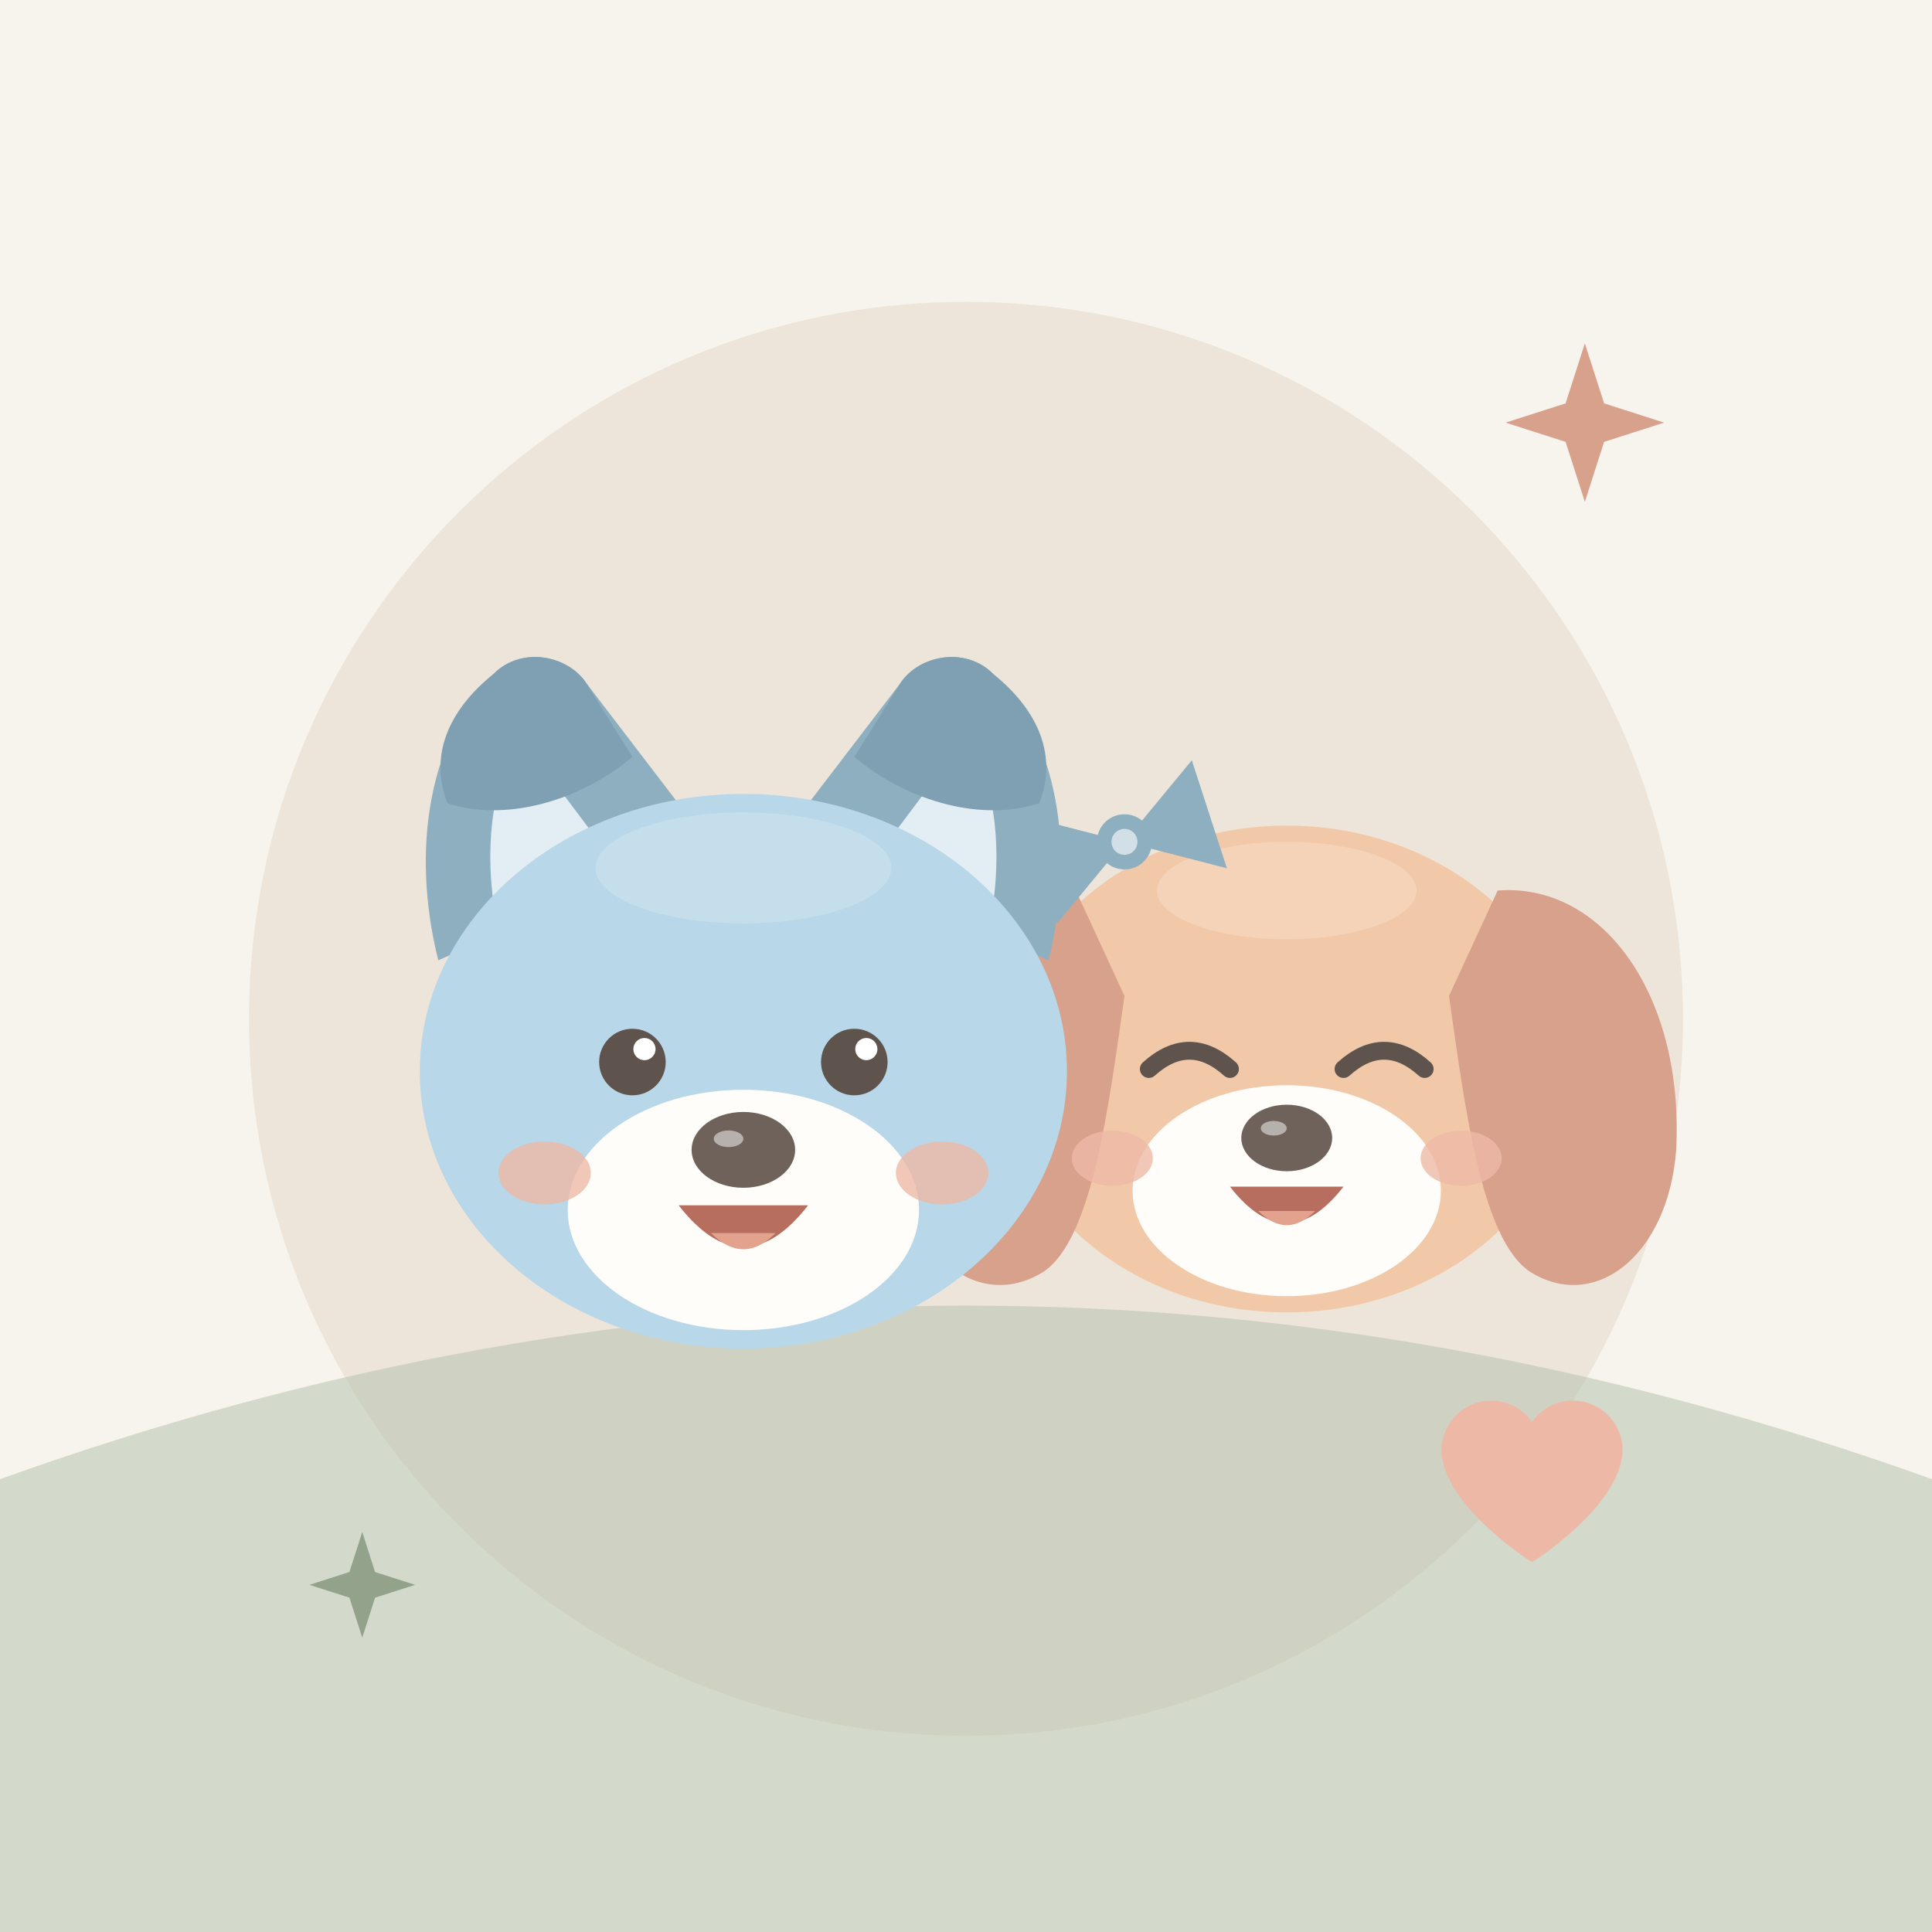
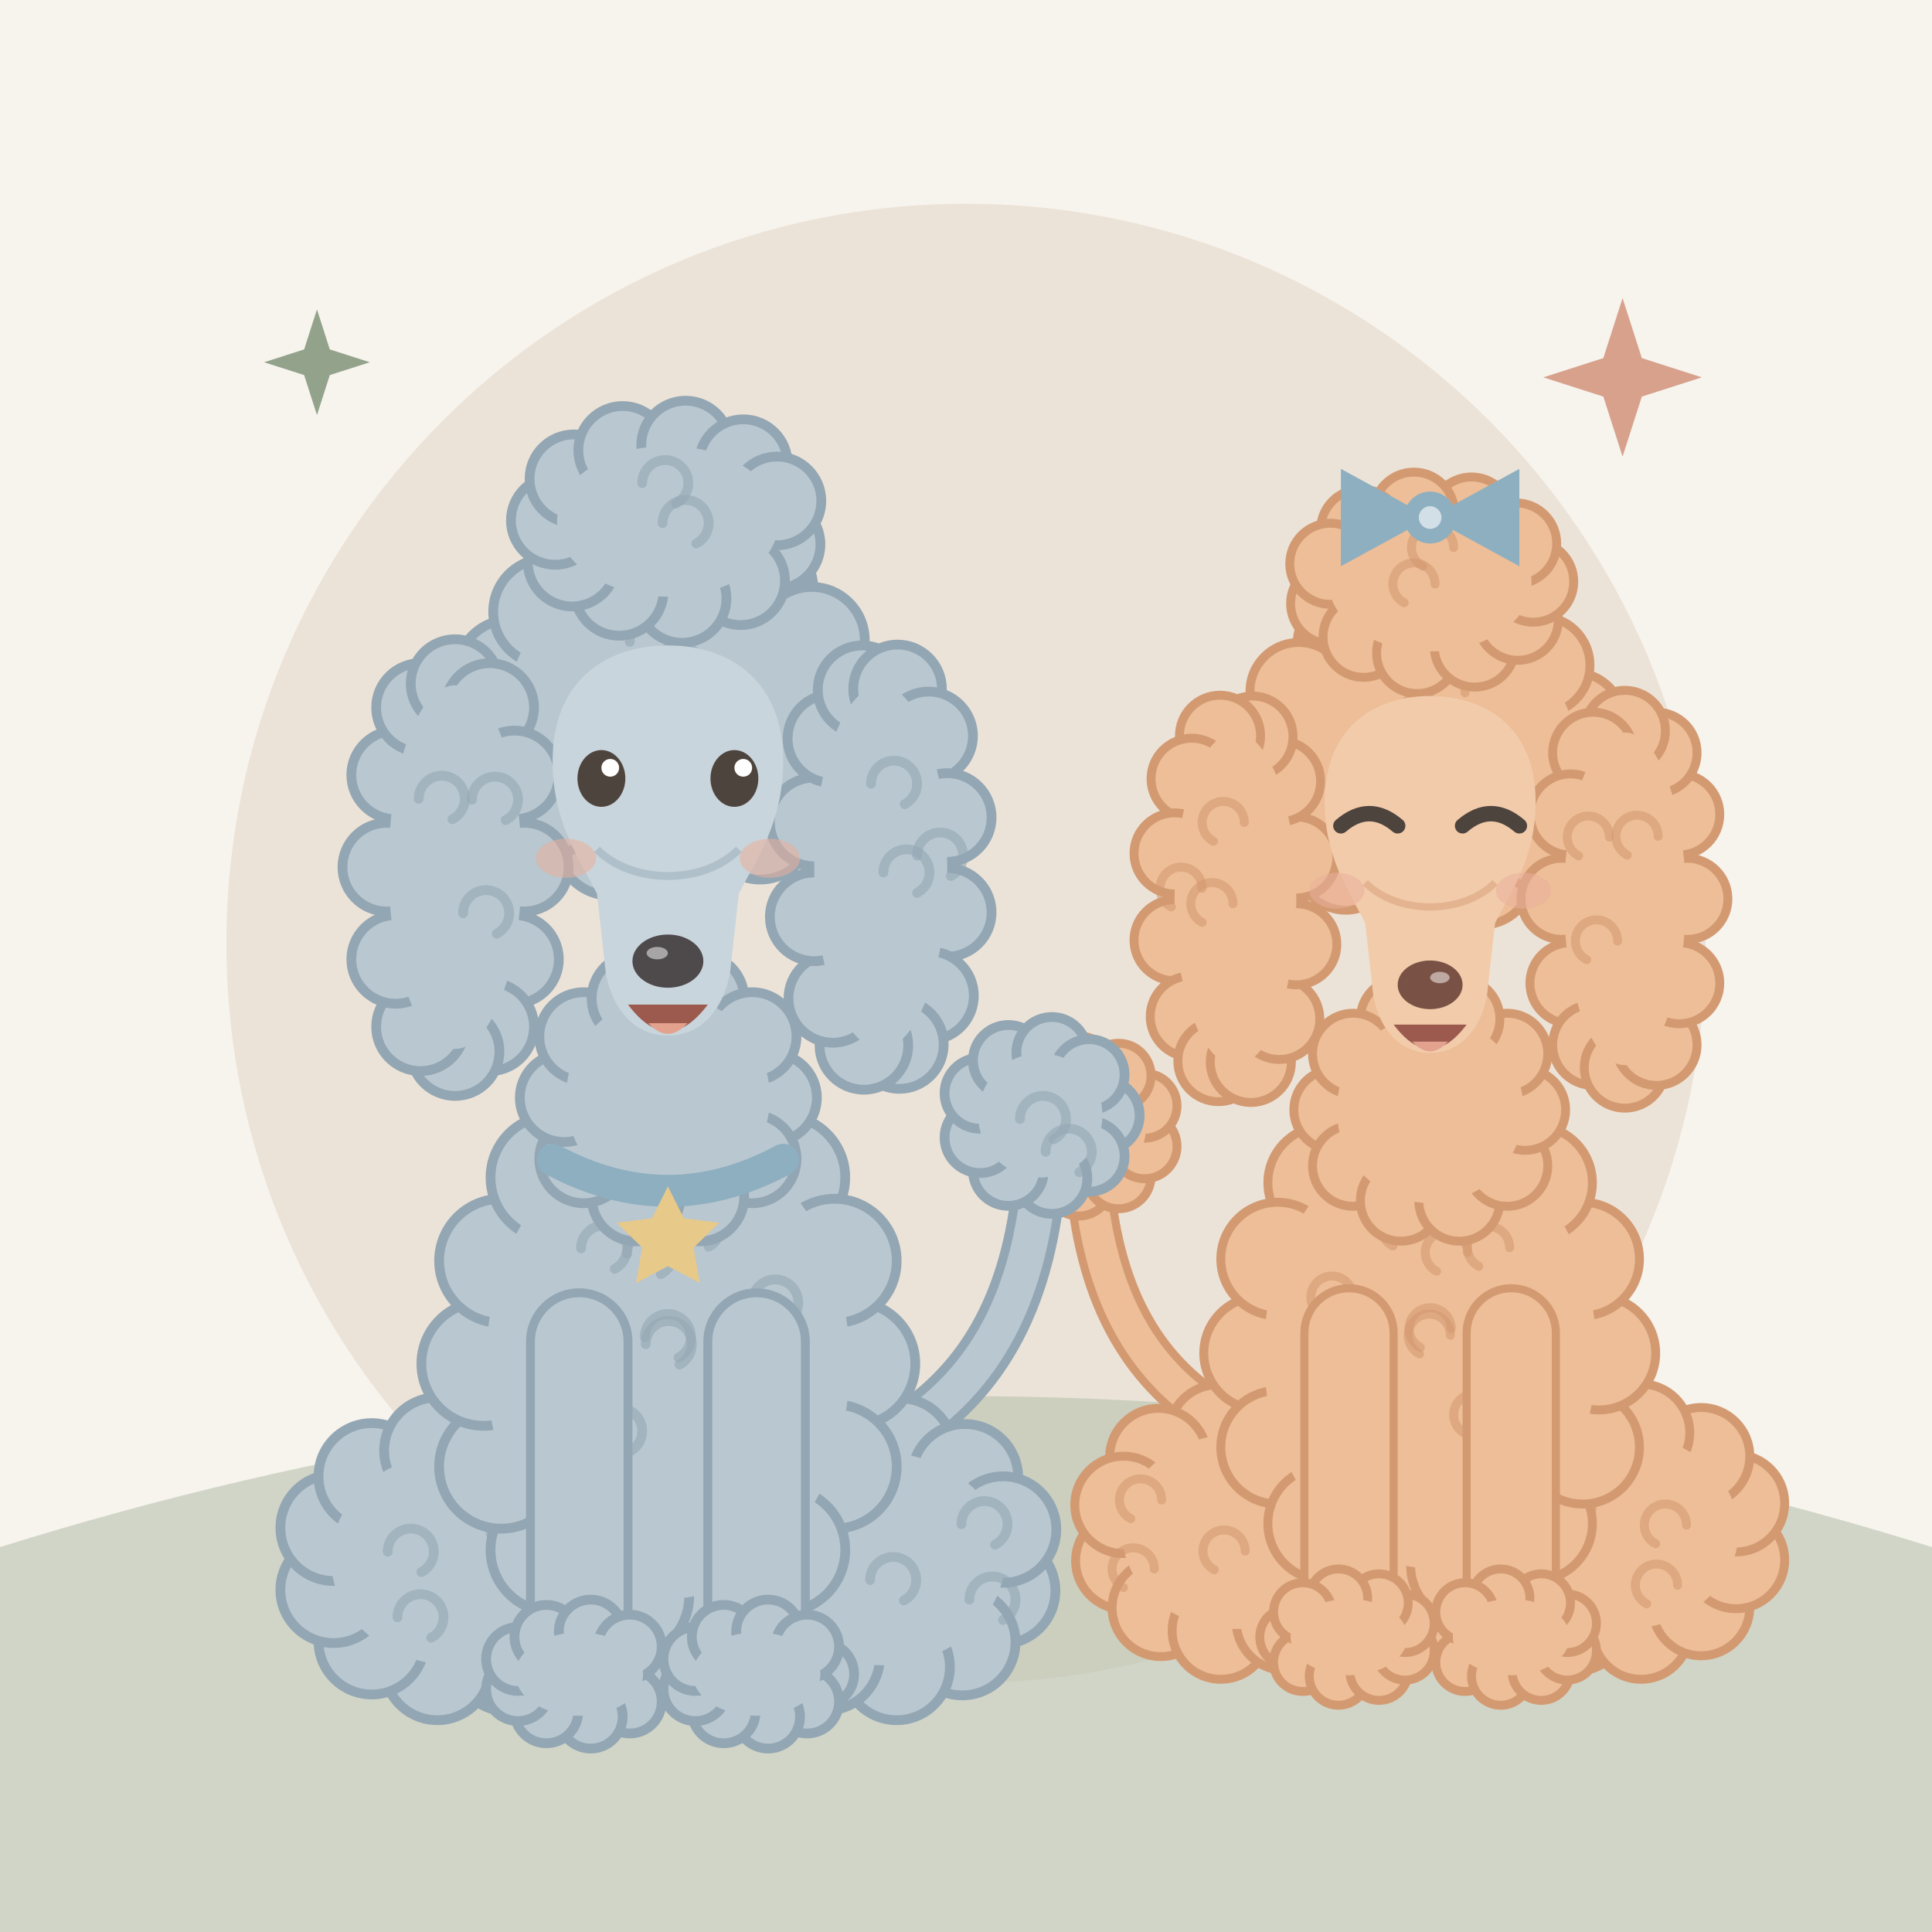
<svg xmlns="http://www.w3.org/2000/svg" viewBox="0 0 512 512">
  <rect width="512" height="512" fill="#F7F3ED" />
-   <circle cx="256" cy="270" r="190" fill="#E8DED1" opacity=".7" />
-   <path d="M0 392Q256 300 512 392V512H0Z" fill="#B7C2AE" opacity=".55" />
-   <g transform="translate(212 150) scale(2.15)">
-     <ellipse cx="60" cy="62" rx="35" ry="30" fill="#F2C9A8" />
-     <ellipse cx="60" cy="40" rx="16" ry="6" fill="#fff" opacity=".18" />
-     <path d="M34 40C21 39 11 53 12 72c1 13 10 20 18 15 6-4 8-20 10-34Z" fill="#D7A18C" />
-     <path d="M86 40c13-1 23 13 22 32-1 13-10 20-18 15-6-4-8-20-10-34Z" fill="#D7A18C" />
-     <ellipse cx="60" cy="77" rx="19" ry="13" fill="#FFFDF9" />
-     <path d="M43 62q5-4.5 10 0M67 62q5-4.5 10 0" stroke="#5E544D" stroke-width="2.2" fill="none" stroke-linecap="round" />
-     <ellipse cx="60" cy="70.5" rx="5.6" ry="4.1" fill="#6F625A" />
-     <ellipse cx="58.4" cy="69.3" rx="1.6" ry=".9" fill="#fff" opacity=".5" />
-     <path d="M53 76.5q7 9 14 0Z" fill="#B76E5E" />
-     <path d="M56.5 79.5q3.5 3.5 7 0" fill="#E2A28E" />
-     <ellipse cx="38.5" cy="73" rx="5" ry="3.4" fill="#EDB9A6" opacity=".8" />
-     <ellipse cx="81.5" cy="73" rx="5" ry="3.4" fill="#EDB9A6" opacity=".8" />
-     <g transform="translate(40 34) rotate(-18)">
-       <path d="M0 0-11-7v14Z" fill="#8EAFC0" />
-       <path d="M0 0 11-7v14Z" fill="#8EAFC0" />
-       <circle r="3.4" fill="#8EAFC0" />
-       <circle r="1.6" fill="#fff" opacity=".6" />
+   <circle cx="256" cy="250" r="196" fill="#E8DED1" opacity=".75" />
+   <path d="M0 410Q256 330 512 410V512H0Z" fill="#B7C2AE" opacity=".6" />
+   <g transform="translate(250 92) scale(2.15) scale(-1 1) translate(-120 0)">
+     <path d="M86 132c10-6 15-16 16-30" stroke="#D39A72" stroke-width="6" stroke-linecap="round" fill="none" />
+     <path d="M86 132c10-6 15-16 16-30" stroke="#EDBE97" stroke-width="4" stroke-linecap="round" fill="none" />
+     <circle cx="109.2" cy="96" r="4" fill="#EDBE97" stroke="#D39A72" stroke-width="1.1" />
+     <circle cx="107.5" cy="100.6" r="4" fill="#EDBE97" stroke="#D39A72" stroke-width="1.1" />
+     <circle cx="103.3" cy="103.1" r="4" fill="#EDBE97" stroke="#D39A72" stroke-width="1.1" />
+     <circle cx="98.4" cy="102.2" r="4" fill="#EDBE97" stroke="#D39A72" stroke-width="1.1" />
+     <circle cx="95.2" cy="98.5" r="4" fill="#EDBE97" stroke="#D39A72" stroke-width="1.1" />
+     <circle cx="95.2" cy="93.5" r="4" fill="#EDBE97" stroke="#D39A72" stroke-width="1.1" />
+     <circle cx="98.4" cy="89.8" r="4" fill="#EDBE97" stroke="#D39A72" stroke-width="1.1" />
+     <circle cx="103.3" cy="88.9" r="4" fill="#EDBE97" stroke="#D39A72" stroke-width="1.1" />
+     <circle cx="107.5" cy="91.4" r="4" fill="#EDBE97" stroke="#D39A72" stroke-width="1.1" />
+     <ellipse cx="102" cy="96" rx="7" ry="7" fill="#EDBE97" />
+     <path d="M99.7 96.4a2.6 2.6 0 1 1 3.8 2.3" stroke="#D39A72" stroke-width="1.1" fill="none" stroke-linecap="round" opacity=".6" />
+     <path d="M102.6 100.1a2.6 2.6 0 1 1 3.8 2.3" stroke="#D39A72" stroke-width="1.1" fill="none" stroke-linecap="round" opacity=".6" />
+     <circle cx="50.3" cy="146" r="6" fill="#EDBE97" stroke="#D39A72" stroke-width="1.1" />
+     <circle cx="48" cy="152.6" r="6" fill="#EDBE97" stroke="#D39A72" stroke-width="1.1" />
+     <circle cx="41.9" cy="157.2" r="6" fill="#EDBE97" stroke="#D39A72" stroke-width="1.1" />
+     <circle cx="34" cy="158.2" r="6" fill="#EDBE97" stroke="#D39A72" stroke-width="1.1" />
+     <circle cx="26.6" cy="155.3" r="6" fill="#EDBE97" stroke="#D39A72" stroke-width="1.1" />
+     <circle cx="22.3" cy="149.5" r="6" fill="#EDBE97" stroke="#D39A72" stroke-width="1.1" />
+     <circle cx="22.3" cy="142.5" r="6" fill="#EDBE97" stroke="#D39A72" stroke-width="1.1" />
+     <circle cx="26.6" cy="136.7" r="6" fill="#EDBE97" stroke="#D39A72" stroke-width="1.1" />
+     <circle cx="34" cy="133.8" r="6" fill="#EDBE97" stroke="#D39A72" stroke-width="1.1" />
+     <circle cx="41.9" cy="134.8" r="6" fill="#EDBE97" stroke="#D39A72" stroke-width="1.1" />
+     <circle cx="48" cy="139.4" r="6" fill="#EDBE97" stroke="#D39A72" stroke-width="1.1" />
+     <ellipse cx="36" cy="146" rx="14" ry="12" fill="#EDBE97" />
+     <path d="M28.4 145.2a2.6 2.6 0 1 1 3.8 2.3" stroke="#D39A72" stroke-width="1.1" fill="none" stroke-linecap="round" opacity=".6" />
+     <path d="M40 143.1a2.6 2.6 0 1 1 3.8 2.3" stroke="#D39A72" stroke-width="1.1" fill="none" stroke-linecap="round" opacity=".6" />
+     <path d="M29.5 152.6a2.6 2.6 0 1 1 3.8 2.3" stroke="#D39A72" stroke-width="1.1" fill="none" stroke-linecap="round" opacity=".6" />
+     <circle cx="97.7" cy="149.6" r="6" fill="#EDBE97" stroke="#D39A72" stroke-width="1.1" />
+     <circle cx="93.2" cy="155.4" r="6" fill="#EDBE97" stroke="#D39A72" stroke-width="1.1" />
+     <circle cx="85.8" cy="158.2" r="6" fill="#EDBE97" stroke="#D39A72" stroke-width="1.1" />
+     <circle cx="77.9" cy="157.1" r="6" fill="#EDBE97" stroke="#D39A72" stroke-width="1.1" />
+     <circle cx="71.9" cy="152.5" r="6" fill="#EDBE97" stroke="#D39A72" stroke-width="1.1" />
+     <circle cx="69.7" cy="145.8" r="6" fill="#EDBE97" stroke="#D39A72" stroke-width="1.1" />
+     <circle cx="72.1" cy="139.2" r="6" fill="#EDBE97" stroke="#D39A72" stroke-width="1.1" />
+     <circle cx="78.2" cy="134.7" r="6" fill="#EDBE97" stroke="#D39A72" stroke-width="1.1" />
+     <circle cx="86.2" cy="133.9" r="6" fill="#EDBE97" stroke="#D39A72" stroke-width="1.1" />
+     <circle cx="93.5" cy="136.8" r="6" fill="#EDBE97" stroke="#D39A72" stroke-width="1.1" />
+     <circle cx="97.8" cy="142.7" r="6" fill="#EDBE97" stroke="#D39A72" stroke-width="1.1" />
+     <ellipse cx="84" cy="146" rx="14" ry="12" fill="#EDBE97" />
+     <path d="M94 150.6a2.6 2.6 0 1 1 3.8 2.3" stroke="#D39A72" stroke-width="1.1" fill="none" stroke-linecap="round" opacity=".6" />
+     <path d="M93.1 142.1a2.6 2.6 0 1 1 3.8 2.3" stroke="#D39A72" stroke-width="1.1" fill="none" stroke-linecap="round" opacity=".6" />
+     <path d="M82.8 148.4a2.6 2.6 0 1 1 3.8 2.3" stroke="#D39A72" stroke-width="1.1" fill="none" stroke-linecap="round" opacity=".6" />
+     <circle cx="80.9" cy="124" r="7" fill="#EDBE97" stroke="#D39A72" stroke-width="1.1" />
+     <circle cx="78.8" cy="135.6" r="7" fill="#EDBE97" stroke="#D39A72" stroke-width="1.1" />
+     <circle cx="73" cy="145" r="7" fill="#EDBE97" stroke="#D39A72" stroke-width="1.1" />
+     <circle cx="64.6" cy="150.2" r="7" fill="#EDBE97" stroke="#D39A72" stroke-width="1.1" />
+     <circle cx="55.4" cy="150.2" r="7" fill="#EDBE97" stroke="#D39A72" stroke-width="1.1" />
+     <circle cx="47" cy="145" r="7" fill="#EDBE97" stroke="#D39A72" stroke-width="1.1" />
+     <circle cx="41.2" cy="135.6" r="7" fill="#EDBE97" stroke="#D39A72" stroke-width="1.1" />
+     <circle cx="39.2" cy="124" r="7" fill="#EDBE97" stroke="#D39A72" stroke-width="1.1" />
+     <circle cx="41.2" cy="112.4" r="7" fill="#EDBE97" stroke="#D39A72" stroke-width="1.1" />
+     <circle cx="47" cy="103" r="7" fill="#EDBE97" stroke="#D39A72" stroke-width="1.1" />
+     <circle cx="55.4" cy="97.8" r="7" fill="#EDBE97" stroke="#D39A72" stroke-width="1.1" />
+     <circle cx="64.6" cy="97.8" r="7" fill="#EDBE97" stroke="#D39A72" stroke-width="1.1" />
+     <circle cx="73" cy="103" r="7" fill="#EDBE97" stroke="#D39A72" stroke-width="1.1" />
+     <circle cx="78.8" cy="112.4" r="7" fill="#EDBE97" stroke="#D39A72" stroke-width="1.1" />
+     <ellipse cx="60" cy="124" rx="20.5" ry="26.5" fill="#EDBE97" />
+     <path d="M55.4 111.6a2.6 2.6 0 1 1 3.8 2.3" stroke="#D39A72" stroke-width="1.1" fill="none" stroke-linecap="round" opacity=".6" />
+     <path d="M69.5 117.1a2.6 2.6 0 1 1 3.8 2.3" stroke="#D39A72" stroke-width="1.1" fill="none" stroke-linecap="round" opacity=".6" />
+     <path d="M50.2 111a2.6 2.6 0 1 1 3.8 2.3" stroke="#D39A72" stroke-width="1.1" fill="none" stroke-linecap="round" opacity=".6" />
+     <path d="M57.5 121.8a2.6 2.6 0 1 1 3.8 2.3" stroke="#D39A72" stroke-width="1.1" fill="none" stroke-linecap="round" opacity=".6" />
+     <path d="M60.8 108.5a2.6 2.6 0 1 1 3.8 2.3" stroke="#D39A72" stroke-width="1.1" fill="none" stroke-linecap="round" opacity=".6" />
+     <path d="M57.4 121a2.6 2.6 0 1 1 3.8 2.3" stroke="#D39A72" stroke-width="1.1" fill="none" stroke-linecap="round" opacity=".6" />
+     <path d="M65.7 123.7a2.6 2.6 0 1 1 3.8 2.3" stroke="#D39A72" stroke-width="1.1" fill="none" stroke-linecap="round" opacity=".6" />
+     <path d="M51.9 131.6a2.6 2.6 0 1 1 3.8 2.3" stroke="#D39A72" stroke-width="1.1" fill="none" stroke-linecap="round" opacity=".6" />
+     <rect x="44.5" y="116" width="11" height="42" rx="5.5" fill="#EDBE97" stroke="#D39A72" stroke-width="1" />
+     <circle cx="57.4" cy="159" r="3.6" fill="#EDBE97" stroke="#D39A72" stroke-width="1.1" />
+     <circle cx="55.7" cy="162.1" r="3.6" fill="#EDBE97" stroke="#D39A72" stroke-width="1.1" />
+     <circle cx="51.3" cy="163.8" r="3.6" fill="#EDBE97" stroke="#D39A72" stroke-width="1.1" />
+     <circle cx="46.3" cy="163.2" r="3.6" fill="#EDBE97" stroke="#D39A72" stroke-width="1.1" />
+     <circle cx="43.1" cy="160.7" r="3.6" fill="#EDBE97" stroke="#D39A72" stroke-width="1.1" />
+     <circle cx="43.1" cy="157.3" r="3.6" fill="#EDBE97" stroke="#D39A72" stroke-width="1.1" />
+     <circle cx="46.3" cy="154.8" r="3.6" fill="#EDBE97" stroke="#D39A72" stroke-width="1.1" />
+     <circle cx="51.3" cy="154.2" r="3.6" fill="#EDBE97" stroke="#D39A72" stroke-width="1.1" />
+     <circle cx="55.7" cy="155.9" r="3.6" fill="#EDBE97" stroke="#D39A72" stroke-width="1.1" />
+     <ellipse cx="50" cy="159" rx="7.2" ry="4.7" fill="#EDBE97" />
+     <rect x="64.5" y="116" width="11" height="42" rx="5.5" fill="#EDBE97" stroke="#D39A72" stroke-width="1" />
+     <circle cx="77.4" cy="159" r="3.6" fill="#EDBE97" stroke="#D39A72" stroke-width="1.1" />
+     <circle cx="75.7" cy="162.1" r="3.6" fill="#EDBE97" stroke="#D39A72" stroke-width="1.1" />
+     <circle cx="71.3" cy="163.8" r="3.6" fill="#EDBE97" stroke="#D39A72" stroke-width="1.1" />
+     <circle cx="66.3" cy="163.2" r="3.6" fill="#EDBE97" stroke="#D39A72" stroke-width="1.1" />
+     <circle cx="63.1" cy="160.7" r="3.6" fill="#EDBE97" stroke="#D39A72" stroke-width="1.1" />
+     <circle cx="63.1" cy="157.3" r="3.6" fill="#EDBE97" stroke="#D39A72" stroke-width="1.1" />
+     <circle cx="66.3" cy="154.8" r="3.6" fill="#EDBE97" stroke="#D39A72" stroke-width="1.1" />
+     <circle cx="71.3" cy="154.2" r="3.6" fill="#EDBE97" stroke="#D39A72" stroke-width="1.1" />
+     <circle cx="75.7" cy="155.9" r="3.6" fill="#EDBE97" stroke="#D39A72" stroke-width="1.1" />
+     <ellipse cx="70" cy="159" rx="7.2" ry="4.7" fill="#EDBE97" />
+     <circle cx="71.8" cy="94" r="5" fill="#EDBE97" stroke="#D39A72" stroke-width="1.1" />
+     <circle cx="69.5" cy="100.9" r="5" fill="#EDBE97" stroke="#D39A72" stroke-width="1.1" />
+     <circle cx="63.6" cy="105.2" r="5" fill="#EDBE97" stroke="#D39A72" stroke-width="1.1" />
+     <circle cx="56.4" cy="105.2" r="5" fill="#EDBE97" stroke="#D39A72" stroke-width="1.1" />
+     <circle cx="50.5" cy="100.9" r="5" fill="#EDBE97" stroke="#D39A72" stroke-width="1.1" />
+     <circle cx="48.3" cy="94" r="5" fill="#EDBE97" stroke="#D39A72" stroke-width="1.1" />
+     <circle cx="50.5" cy="87.1" r="5" fill="#EDBE97" stroke="#D39A72" stroke-width="1.1" />
+     <circle cx="56.4" cy="82.8" r="5" fill="#EDBE97" stroke="#D39A72" stroke-width="1.1" />
+     <circle cx="63.6" cy="82.8" r="5" fill="#EDBE97" stroke="#D39A72" stroke-width="1.1" />
+     <circle cx="69.5" cy="87.1" r="5" fill="#EDBE97" stroke="#D39A72" stroke-width="1.1" />
+     <ellipse cx="60" cy="94" rx="11.5" ry="11.5" fill="#EDBE97" />
+     <circle cx="78.3" cy="50" r="6" fill="#EDBE97" stroke="#D39A72" stroke-width="1.1" />
+     <circle cx="76.2" cy="57.6" r="6" fill="#EDBE97" stroke="#D39A72" stroke-width="1.1" />
+     <circle cx="70.4" cy="63.4" r="6" fill="#EDBE97" stroke="#D39A72" stroke-width="1.1" />
+     <circle cx="62.2" cy="66.2" r="6" fill="#EDBE97" stroke="#D39A72" stroke-width="1.1" />
+     <circle cx="53.5" cy="65.2" r="6" fill="#EDBE97" stroke="#D39A72" stroke-width="1.1" />
+     <circle cx="46.3" cy="60.8" r="6" fill="#EDBE97" stroke="#D39A72" stroke-width="1.1" />
+     <circle cx="42.2" cy="53.9" r="6" fill="#EDBE97" stroke="#D39A72" stroke-width="1.1" />
+     <circle cx="42.2" cy="46.1" r="6" fill="#EDBE97" stroke="#D39A72" stroke-width="1.1" />
+     <circle cx="46.3" cy="39.2" r="6" fill="#EDBE97" stroke="#D39A72" stroke-width="1.1" />
+     <circle cx="53.5" cy="34.8" r="6" fill="#EDBE97" stroke="#D39A72" stroke-width="1.1" />
+     <circle cx="62.2" cy="33.8" r="6" fill="#EDBE97" stroke="#D39A72" stroke-width="1.1" />
+     <circle cx="70.4" cy="36.6" r="6" fill="#EDBE97" stroke="#D39A72" stroke-width="1.1" />
+     <circle cx="76.2" cy="42.4" r="6" fill="#EDBE97" stroke="#D39A72" stroke-width="1.1" />
+     <ellipse cx="60" cy="50" rx="18" ry="16" fill="#EDBE97" />
+     <path d="M64.7 49.3a2.6 2.6 0 1 1 3.8 2.3" stroke="#D39A72" stroke-width="1.1" fill="none" stroke-linecap="round" opacity=".6" />
+     <path d="M55.7 42.6a2.6 2.6 0 1 1 3.8 2.3" stroke="#D39A72" stroke-width="1.1" fill="none" stroke-linecap="round" opacity=".6" />
+     <path d="M49.9 52a2.6 2.6 0 1 1 3.8 2.3" stroke="#D39A72" stroke-width="1.1" fill="none" stroke-linecap="round" opacity=".6" />
+     <path d="M58.6 45.6a2.6 2.6 0 1 1 3.8 2.3" stroke="#D39A72" stroke-width="1.1" fill="none" stroke-linecap="round" opacity=".6" />
+     <circle cx="72.2" cy="31.6" r="5" fill="#EDBE97" stroke="#D39A72" stroke-width="1.1" />
+     <circle cx="68.2" cy="35.7" r="5" fill="#EDBE97" stroke="#D39A72" stroke-width="1.1" />
+     <circle cx="61.6" cy="37.7" r="5" fill="#EDBE97" stroke="#D39A72" stroke-width="1.1" />
+     <circle cx="54.5" cy="36.9" r="5" fill="#EDBE97" stroke="#D39A72" stroke-width="1.1" />
+     <circle cx="49.2" cy="33.6" r="5" fill="#EDBE97" stroke="#D39A72" stroke-width="1.1" />
+     <circle cx="47.3" cy="28.9" r="5" fill="#EDBE97" stroke="#D39A72" stroke-width="1.1" />
+     <circle cx="49.4" cy="24.2" r="5" fill="#EDBE97" stroke="#D39A72" stroke-width="1.1" />
+     <circle cx="54.9" cy="21" r="5" fill="#EDBE97" stroke="#D39A72" stroke-width="1.1" />
+     <circle cx="62" cy="20.4" r="5" fill="#EDBE97" stroke="#D39A72" stroke-width="1.1" />
+     <circle cx="68.5" cy="22.5" r="5" fill="#EDBE97" stroke="#D39A72" stroke-width="1.1" />
+     <circle cx="72.3" cy="26.7" r="5" fill="#EDBE97" stroke="#D39A72" stroke-width="1.1" />
+     <ellipse cx="60" cy="29" rx="12.5" ry="8.5" fill="#EDBE97" />
+     <path d="M59.4 29.2a2.6 2.6 0 1 1 3.8 2.3" stroke="#D39A72" stroke-width="1.1" fill="none" stroke-linecap="round" opacity=".6" />
+     <path d="M57.1 24.7a2.6 2.6 0 1 1 3.8 2.3" stroke="#D39A72" stroke-width="1.1" fill="none" stroke-linecap="round" opacity=".6" />
+     <circle cx="43.8" cy="68" r="5" fill="#EDBE97" stroke="#D39A72" stroke-width="1.1" />
+     <circle cx="42.7" cy="78.4" r="5" fill="#EDBE97" stroke="#D39A72" stroke-width="1.1" />
+     <circle cx="39.9" cy="86" r="5" fill="#EDBE97" stroke="#D39A72" stroke-width="1.1" />
+     <circle cx="36" cy="88.8" r="5" fill="#EDBE97" stroke="#D39A72" stroke-width="1.1" />
+     <circle cx="32.1" cy="86" r="5" fill="#EDBE97" stroke="#D39A72" stroke-width="1.1" />
+     <circle cx="29.3" cy="78.4" r="5" fill="#EDBE97" stroke="#D39A72" stroke-width="1.1" />
+     <circle cx="28.3" cy="68" r="5" fill="#EDBE97" stroke="#D39A72" stroke-width="1.1" />
+     <circle cx="29.3" cy="57.6" r="5" fill="#EDBE97" stroke="#D39A72" stroke-width="1.1" />
+     <circle cx="32.1" cy="50" r="5" fill="#EDBE97" stroke="#D39A72" stroke-width="1.1" />
+     <circle cx="36" cy="47.3" r="5" fill="#EDBE97" stroke="#D39A72" stroke-width="1.1" />
+     <circle cx="39.9" cy="50" r="5" fill="#EDBE97" stroke="#D39A72" stroke-width="1.1" />
+     <circle cx="42.7" cy="57.6" r="5" fill="#EDBE97" stroke="#D39A72" stroke-width="1.1" />
+     <ellipse cx="36" cy="68" rx="7.5" ry="20.5" fill="#EDBE97" />
+     <path d="M37.9 60.4a2.6 2.6 0 1 1 3.8 2.3" stroke="#D39A72" stroke-width="1.1" fill="none" stroke-linecap="round" opacity=".6" />
+     <path d="M31.9 60.3a2.6 2.6 0 1 1 3.8 2.3" stroke="#D39A72" stroke-width="1.1" fill="none" stroke-linecap="round" opacity=".6" />
+     <path d="M36.9 73.2a2.6 2.6 0 1 1 3.8 2.3" stroke="#D39A72" stroke-width="1.1" fill="none" stroke-linecap="round" opacity=".6" />
+     <circle cx="91.5" cy="73.1" r="5" fill="#EDBE97" stroke="#D39A72" stroke-width="1.1" />
+     <circle cx="89.5" cy="82.5" r="5" fill="#EDBE97" stroke="#D39A72" stroke-width="1.1" />
+     <circle cx="86.1" cy="88" r="5" fill="#EDBE97" stroke="#D39A72" stroke-width="1.1" />
+     <circle cx="82.1" cy="88.1" r="5" fill="#EDBE97" stroke="#D39A72" stroke-width="1.1" />
+     <circle cx="78.6" cy="82.8" r="5" fill="#EDBE97" stroke="#D39A72" stroke-width="1.1" />
+     <circle cx="76.5" cy="73.6" r="5" fill="#EDBE97" stroke="#D39A72" stroke-width="1.1" />
+     <circle cx="76.5" cy="62.9" r="5" fill="#EDBE97" stroke="#D39A72" stroke-width="1.1" />
+     <circle cx="78.5" cy="53.5" r="5" fill="#EDBE97" stroke="#D39A72" stroke-width="1.1" />
+     <circle cx="81.9" cy="48" r="5" fill="#EDBE97" stroke="#D39A72" stroke-width="1.1" />
+     <circle cx="85.9" cy="47.9" r="5" fill="#EDBE97" stroke="#D39A72" stroke-width="1.1" />
+     <circle cx="89.4" cy="53.2" r="5" fill="#EDBE97" stroke="#D39A72" stroke-width="1.1" />
+     <circle cx="91.5" cy="62.4" r="5" fill="#EDBE97" stroke="#D39A72" stroke-width="1.1" />
+     <ellipse cx="84" cy="68" rx="7.5" ry="20.5" fill="#EDBE97" />
+     <path d="M84.3 68.6a2.6 2.6 0 1 1 3.8 2.3" stroke="#D39A72" stroke-width="1.1" fill="none" stroke-linecap="round" opacity=".6" />
+     <path d="M82.9 58.6a2.6 2.6 0 1 1 3.8 2.3" stroke="#D39A72" stroke-width="1.1" fill="none" stroke-linecap="round" opacity=".6" />
+     <path d="M88.1 66.7a2.6 2.6 0 1 1 3.8 2.3" stroke="#D39A72" stroke-width="1.1" fill="none" stroke-linecap="round" opacity=".6" />
+     <path d="M47 56c0-9 6-13 13-13s13 4 13 13c0 7-3 11-5 15l-1 9c-1 5-4 7-7 7s-6-2-7-7l-1-9c-2-4-5-8-5-15Z" fill="#F2CBAA" />
+     <path d="M52 66c2 2 5 3 8 3s6-1 8-3" stroke="#D39A72" stroke-width=".9" fill="none" opacity=".45" />
+     <path d="M49 59q3.5 -3 7 0M64 59q3.5 -3 7 0" stroke="#4E443E" stroke-width="1.9" fill="none" stroke-linecap="round" />
+     <ellipse cx="60" cy="78.6" rx="4" ry="3" fill="#7A5245" />
+     <ellipse cx="58.8" cy="77.7" rx="1.2" ry=".7" fill="#fff" opacity=".5" />
+     <path d="M55.5 83.5q4.5 6 9 0Z" fill="#9C5A4E" />
+     <path d="M57.8 85.6q2.2 2.4 4.4 0" fill="#E2A28E" />
+     <ellipse cx="48.5" cy="67" rx="3.4" ry="2.2" fill="#E9AE9A" opacity=".55" />
+     <ellipse cx="71.5" cy="67" rx="3.4" ry="2.2" fill="#E9AE9A" opacity=".55" />
+     <g transform="translate(60 21)">
+       <path d="M0 0-11-6v12Z" fill="#8EAFC0" />
+       <path d="M0 0 11-6v12Z" fill="#8EAFC0" />
+       <circle r="3.2" fill="#8EAFC0" />
+       <circle r="1.4" fill="#fff" opacity=".6" />
    </g>
  </g>
-   <g transform="translate(50 132) scale(2.45)">
-     <path d="M27 50c-3-12-1-24 6-31 3-3 8-2 10 1l13 17Z" fill="#8EAFC0" />
-     <path d="M93 50c3-12 1-24-6-31-3-3-8-2-10 1L64 37Z" fill="#8EAFC0" />
-     <path d="M33 44c-1-7 0-14 3-18l9 12Z" fill="#E3EEF4" />
-     <path d="M87 44c1-7 0-14-3-18l-9 12Z" fill="#E3EEF4" />
-     <ellipse cx="60" cy="62" rx="35" ry="30" fill="#B8D7E8" />
-     <ellipse cx="60" cy="40" rx="16" ry="6" fill="#fff" opacity=".18" />
-     <path d="M33 19c3-3 8-2 10 1l5 8c-6 5-14 7-20 5-2-5 0-10 5-14Z" fill="#7FA0B2" />
-     <path d="M87 19c-3-3-8-2-10 1l-5 8c6 5 14 7 20 5 2-5 0-10-5-14Z" fill="#7FA0B2" />
-     <ellipse cx="60" cy="77" rx="19" ry="13" fill="#FFFDF9" />
-     <circle cx="48" cy="61" r="3.6" fill="#5E544D" />
-     <circle cx="72" cy="61" r="3.6" fill="#5E544D" />
-     <circle cx="49.3" cy="59.6" r="1.2" fill="#fff" />
-     <circle cx="73.3" cy="59.6" r="1.2" fill="#fff" />
-     <ellipse cx="60" cy="70.5" rx="5.6" ry="4.1" fill="#6F625A" />
-     <ellipse cx="58.4" cy="69.3" rx="1.6" ry=".9" fill="#fff" opacity=".5" />
-     <path d="M53 76.5q7 9 14 0Z" fill="#B76E5E" />
-     <path d="M56.5 79.5q3.5 3.5 7 0" fill="#E2A28E" />
-     <ellipse cx="38.5" cy="73" rx="5" ry="3.4" fill="#EDB9A6" opacity=".8" />
-     <ellipse cx="81.5" cy="73" rx="5" ry="3.4" fill="#EDB9A6" opacity=".8" />
+   <g transform="translate(36 70) scale(2.35)">
+     <path d="M86 132c10-6 15-16 16-30" stroke="#93A6B3" stroke-width="6" stroke-linecap="round" fill="none" />
+     <path d="M86 132c10-6 15-16 16-30" stroke="#B9C7D0" stroke-width="4" stroke-linecap="round" fill="none" />
+     <circle cx="109.2" cy="96" r="4" fill="#B9C7D0" stroke="#93A6B3" stroke-width="1.1" />
+     <circle cx="107.5" cy="100.6" r="4" fill="#B9C7D0" stroke="#93A6B3" stroke-width="1.1" />
+     <circle cx="103.3" cy="103.1" r="4" fill="#B9C7D0" stroke="#93A6B3" stroke-width="1.1" />
+     <circle cx="98.4" cy="102.2" r="4" fill="#B9C7D0" stroke="#93A6B3" stroke-width="1.1" />
+     <circle cx="95.2" cy="98.5" r="4" fill="#B9C7D0" stroke="#93A6B3" stroke-width="1.1" />
+     <circle cx="95.2" cy="93.5" r="4" fill="#B9C7D0" stroke="#93A6B3" stroke-width="1.1" />
+     <circle cx="98.4" cy="89.8" r="4" fill="#B9C7D0" stroke="#93A6B3" stroke-width="1.1" />
+     <circle cx="103.3" cy="88.9" r="4" fill="#B9C7D0" stroke="#93A6B3" stroke-width="1.1" />
+     <circle cx="107.5" cy="91.4" r="4" fill="#B9C7D0" stroke="#93A6B3" stroke-width="1.1" />
+     <ellipse cx="102" cy="96" rx="7" ry="7" fill="#B9C7D0" />
+     <path d="M99.7 96.4a2.6 2.6 0 1 1 3.8 2.3" stroke="#93A6B3" stroke-width="1.1" fill="none" stroke-linecap="round" opacity=".6" />
+     <path d="M102.6 100.1a2.6 2.6 0 1 1 3.8 2.3" stroke="#93A6B3" stroke-width="1.1" fill="none" stroke-linecap="round" opacity=".6" />
+     <circle cx="50.3" cy="146" r="6" fill="#B9C7D0" stroke="#93A6B3" stroke-width="1.1" />
+     <circle cx="48" cy="152.6" r="6" fill="#B9C7D0" stroke="#93A6B3" stroke-width="1.1" />
+     <circle cx="41.9" cy="157.2" r="6" fill="#B9C7D0" stroke="#93A6B3" stroke-width="1.1" />
+     <circle cx="34" cy="158.2" r="6" fill="#B9C7D0" stroke="#93A6B3" stroke-width="1.1" />
+     <circle cx="26.6" cy="155.3" r="6" fill="#B9C7D0" stroke="#93A6B3" stroke-width="1.1" />
+     <circle cx="22.3" cy="149.5" r="6" fill="#B9C7D0" stroke="#93A6B3" stroke-width="1.1" />
+     <circle cx="22.3" cy="142.5" r="6" fill="#B9C7D0" stroke="#93A6B3" stroke-width="1.1" />
+     <circle cx="26.6" cy="136.7" r="6" fill="#B9C7D0" stroke="#93A6B3" stroke-width="1.1" />
+     <circle cx="34" cy="133.8" r="6" fill="#B9C7D0" stroke="#93A6B3" stroke-width="1.1" />
+     <circle cx="41.9" cy="134.8" r="6" fill="#B9C7D0" stroke="#93A6B3" stroke-width="1.1" />
+     <circle cx="48" cy="139.4" r="6" fill="#B9C7D0" stroke="#93A6B3" stroke-width="1.1" />
+     <ellipse cx="36" cy="146" rx="14" ry="12" fill="#B9C7D0" />
+     <path d="M28.4 145.2a2.6 2.6 0 1 1 3.8 2.3" stroke="#93A6B3" stroke-width="1.1" fill="none" stroke-linecap="round" opacity=".6" />
+     <path d="M40 143.1a2.6 2.6 0 1 1 3.8 2.3" stroke="#93A6B3" stroke-width="1.1" fill="none" stroke-linecap="round" opacity=".6" />
+     <path d="M29.5 152.6a2.6 2.6 0 1 1 3.8 2.3" stroke="#93A6B3" stroke-width="1.1" fill="none" stroke-linecap="round" opacity=".6" />
+     <circle cx="97.7" cy="149.6" r="6" fill="#B9C7D0" stroke="#93A6B3" stroke-width="1.1" />
+     <circle cx="93.2" cy="155.4" r="6" fill="#B9C7D0" stroke="#93A6B3" stroke-width="1.1" />
+     <circle cx="85.8" cy="158.2" r="6" fill="#B9C7D0" stroke="#93A6B3" stroke-width="1.1" />
+     <circle cx="77.9" cy="157.1" r="6" fill="#B9C7D0" stroke="#93A6B3" stroke-width="1.1" />
+     <circle cx="71.9" cy="152.5" r="6" fill="#B9C7D0" stroke="#93A6B3" stroke-width="1.1" />
+     <circle cx="69.7" cy="145.8" r="6" fill="#B9C7D0" stroke="#93A6B3" stroke-width="1.1" />
+     <circle cx="72.1" cy="139.2" r="6" fill="#B9C7D0" stroke="#93A6B3" stroke-width="1.1" />
+     <circle cx="78.2" cy="134.7" r="6" fill="#B9C7D0" stroke="#93A6B3" stroke-width="1.1" />
+     <circle cx="86.2" cy="133.9" r="6" fill="#B9C7D0" stroke="#93A6B3" stroke-width="1.1" />
+     <circle cx="93.5" cy="136.8" r="6" fill="#B9C7D0" stroke="#93A6B3" stroke-width="1.1" />
+     <circle cx="97.8" cy="142.7" r="6" fill="#B9C7D0" stroke="#93A6B3" stroke-width="1.1" />
+     <ellipse cx="84" cy="146" rx="14" ry="12" fill="#B9C7D0" />
+     <path d="M94 150.6a2.6 2.6 0 1 1 3.8 2.3" stroke="#93A6B3" stroke-width="1.1" fill="none" stroke-linecap="round" opacity=".6" />
+     <path d="M93.1 142.1a2.6 2.6 0 1 1 3.8 2.3" stroke="#93A6B3" stroke-width="1.1" fill="none" stroke-linecap="round" opacity=".6" />
+     <path d="M82.8 148.4a2.6 2.6 0 1 1 3.8 2.3" stroke="#93A6B3" stroke-width="1.1" fill="none" stroke-linecap="round" opacity=".6" />
+     <circle cx="80.9" cy="124" r="7" fill="#B9C7D0" stroke="#93A6B3" stroke-width="1.1" />
+     <circle cx="78.8" cy="135.6" r="7" fill="#B9C7D0" stroke="#93A6B3" stroke-width="1.1" />
+     <circle cx="73" cy="145" r="7" fill="#B9C7D0" stroke="#93A6B3" stroke-width="1.1" />
+     <circle cx="64.6" cy="150.2" r="7" fill="#B9C7D0" stroke="#93A6B3" stroke-width="1.1" />
+     <circle cx="55.4" cy="150.2" r="7" fill="#B9C7D0" stroke="#93A6B3" stroke-width="1.1" />
+     <circle cx="47" cy="145" r="7" fill="#B9C7D0" stroke="#93A6B3" stroke-width="1.1" />
+     <circle cx="41.2" cy="135.6" r="7" fill="#B9C7D0" stroke="#93A6B3" stroke-width="1.1" />
+     <circle cx="39.2" cy="124" r="7" fill="#B9C7D0" stroke="#93A6B3" stroke-width="1.1" />
+     <circle cx="41.2" cy="112.4" r="7" fill="#B9C7D0" stroke="#93A6B3" stroke-width="1.1" />
+     <circle cx="47" cy="103" r="7" fill="#B9C7D0" stroke="#93A6B3" stroke-width="1.1" />
+     <circle cx="55.4" cy="97.8" r="7" fill="#B9C7D0" stroke="#93A6B3" stroke-width="1.1" />
+     <circle cx="64.6" cy="97.8" r="7" fill="#B9C7D0" stroke="#93A6B3" stroke-width="1.1" />
+     <circle cx="73" cy="103" r="7" fill="#B9C7D0" stroke="#93A6B3" stroke-width="1.1" />
+     <circle cx="78.8" cy="112.4" r="7" fill="#B9C7D0" stroke="#93A6B3" stroke-width="1.1" />
+     <ellipse cx="60" cy="124" rx="20.5" ry="26.5" fill="#B9C7D0" />
+     <path d="M55.4 111.6a2.6 2.6 0 1 1 3.8 2.3" stroke="#93A6B3" stroke-width="1.1" fill="none" stroke-linecap="round" opacity=".6" />
+     <path d="M69.5 117.1a2.6 2.6 0 1 1 3.8 2.3" stroke="#93A6B3" stroke-width="1.1" fill="none" stroke-linecap="round" opacity=".6" />
+     <path d="M50.2 111a2.6 2.6 0 1 1 3.8 2.3" stroke="#93A6B3" stroke-width="1.1" fill="none" stroke-linecap="round" opacity=".6" />
+     <path d="M57.5 121.8a2.6 2.6 0 1 1 3.8 2.3" stroke="#93A6B3" stroke-width="1.1" fill="none" stroke-linecap="round" opacity=".6" />
+     <path d="M60.8 108.5a2.6 2.6 0 1 1 3.8 2.3" stroke="#93A6B3" stroke-width="1.1" fill="none" stroke-linecap="round" opacity=".6" />
+     <path d="M57.4 121a2.6 2.6 0 1 1 3.8 2.3" stroke="#93A6B3" stroke-width="1.1" fill="none" stroke-linecap="round" opacity=".6" />
+     <path d="M65.7 123.7a2.6 2.6 0 1 1 3.8 2.3" stroke="#93A6B3" stroke-width="1.1" fill="none" stroke-linecap="round" opacity=".6" />
+     <path d="M51.9 131.6a2.6 2.6 0 1 1 3.8 2.3" stroke="#93A6B3" stroke-width="1.1" fill="none" stroke-linecap="round" opacity=".6" />
+     <rect x="44.5" y="116" width="11" height="42" rx="5.5" fill="#B9C7D0" stroke="#93A6B3" stroke-width="1" />
+     <circle cx="57.4" cy="159" r="3.6" fill="#B9C7D0" stroke="#93A6B3" stroke-width="1.1" />
+     <circle cx="55.7" cy="162.1" r="3.6" fill="#B9C7D0" stroke="#93A6B3" stroke-width="1.1" />
+     <circle cx="51.3" cy="163.8" r="3.6" fill="#B9C7D0" stroke="#93A6B3" stroke-width="1.1" />
+     <circle cx="46.3" cy="163.2" r="3.6" fill="#B9C7D0" stroke="#93A6B3" stroke-width="1.1" />
+     <circle cx="43.1" cy="160.7" r="3.6" fill="#B9C7D0" stroke="#93A6B3" stroke-width="1.1" />
+     <circle cx="43.1" cy="157.3" r="3.6" fill="#B9C7D0" stroke="#93A6B3" stroke-width="1.1" />
+     <circle cx="46.3" cy="154.8" r="3.6" fill="#B9C7D0" stroke="#93A6B3" stroke-width="1.1" />
+     <circle cx="51.3" cy="154.2" r="3.6" fill="#B9C7D0" stroke="#93A6B3" stroke-width="1.1" />
+     <circle cx="55.7" cy="155.9" r="3.6" fill="#B9C7D0" stroke="#93A6B3" stroke-width="1.1" />
+     <ellipse cx="50" cy="159" rx="7.2" ry="4.7" fill="#B9C7D0" />
+     <rect x="64.5" y="116" width="11" height="42" rx="5.5" fill="#B9C7D0" stroke="#93A6B3" stroke-width="1" />
+     <circle cx="77.4" cy="159" r="3.6" fill="#B9C7D0" stroke="#93A6B3" stroke-width="1.1" />
+     <circle cx="75.7" cy="162.1" r="3.6" fill="#B9C7D0" stroke="#93A6B3" stroke-width="1.1" />
+     <circle cx="71.3" cy="163.8" r="3.6" fill="#B9C7D0" stroke="#93A6B3" stroke-width="1.1" />
+     <circle cx="66.3" cy="163.2" r="3.6" fill="#B9C7D0" stroke="#93A6B3" stroke-width="1.1" />
+     <circle cx="63.1" cy="160.7" r="3.6" fill="#B9C7D0" stroke="#93A6B3" stroke-width="1.1" />
+     <circle cx="63.1" cy="157.3" r="3.6" fill="#B9C7D0" stroke="#93A6B3" stroke-width="1.1" />
+     <circle cx="66.3" cy="154.8" r="3.6" fill="#B9C7D0" stroke="#93A6B3" stroke-width="1.1" />
+     <circle cx="71.3" cy="154.2" r="3.6" fill="#B9C7D0" stroke="#93A6B3" stroke-width="1.1" />
+     <circle cx="75.7" cy="155.9" r="3.6" fill="#B9C7D0" stroke="#93A6B3" stroke-width="1.1" />
+     <ellipse cx="70" cy="159" rx="7.2" ry="4.7" fill="#B9C7D0" />
+     <circle cx="71.8" cy="94" r="5" fill="#B9C7D0" stroke="#93A6B3" stroke-width="1.1" />
+     <circle cx="69.5" cy="100.9" r="5" fill="#B9C7D0" stroke="#93A6B3" stroke-width="1.1" />
+     <circle cx="63.6" cy="105.2" r="5" fill="#B9C7D0" stroke="#93A6B3" stroke-width="1.1" />
+     <circle cx="56.4" cy="105.2" r="5" fill="#B9C7D0" stroke="#93A6B3" stroke-width="1.1" />
+     <circle cx="50.5" cy="100.9" r="5" fill="#B9C7D0" stroke="#93A6B3" stroke-width="1.1" />
+     <circle cx="48.3" cy="94" r="5" fill="#B9C7D0" stroke="#93A6B3" stroke-width="1.1" />
+     <circle cx="50.5" cy="87.1" r="5" fill="#B9C7D0" stroke="#93A6B3" stroke-width="1.1" />
+     <circle cx="56.4" cy="82.8" r="5" fill="#B9C7D0" stroke="#93A6B3" stroke-width="1.1" />
+     <circle cx="63.6" cy="82.8" r="5" fill="#B9C7D0" stroke="#93A6B3" stroke-width="1.1" />
+     <circle cx="69.5" cy="87.1" r="5" fill="#B9C7D0" stroke="#93A6B3" stroke-width="1.1" />
+     <ellipse cx="60" cy="94" rx="11.5" ry="11.5" fill="#B9C7D0" />
+     <path d="M47 101q13 7 26 0" stroke="#8EAFC0" stroke-width="3.6" fill="none" stroke-linecap="round" />
+     <path d="M60 104l1.8 3.6 4 .5-2.9 2.8.7 4-3.6-1.9-3.6 1.9.7-4-2.9-2.8 4-.5Z" fill="#E7C98A" />
+     <circle cx="78.3" cy="50" r="6" fill="#B9C7D0" stroke="#93A6B3" stroke-width="1.1" />
+     <circle cx="76.2" cy="57.6" r="6" fill="#B9C7D0" stroke="#93A6B3" stroke-width="1.1" />
+     <circle cx="70.4" cy="63.4" r="6" fill="#B9C7D0" stroke="#93A6B3" stroke-width="1.1" />
+     <circle cx="62.2" cy="66.2" r="6" fill="#B9C7D0" stroke="#93A6B3" stroke-width="1.1" />
+     <circle cx="53.5" cy="65.2" r="6" fill="#B9C7D0" stroke="#93A6B3" stroke-width="1.1" />
+     <circle cx="46.3" cy="60.8" r="6" fill="#B9C7D0" stroke="#93A6B3" stroke-width="1.1" />
+     <circle cx="42.2" cy="53.9" r="6" fill="#B9C7D0" stroke="#93A6B3" stroke-width="1.1" />
+     <circle cx="42.2" cy="46.1" r="6" fill="#B9C7D0" stroke="#93A6B3" stroke-width="1.1" />
+     <circle cx="46.3" cy="39.2" r="6" fill="#B9C7D0" stroke="#93A6B3" stroke-width="1.1" />
+     <circle cx="53.5" cy="34.8" r="6" fill="#B9C7D0" stroke="#93A6B3" stroke-width="1.1" />
+     <circle cx="62.2" cy="33.8" r="6" fill="#B9C7D0" stroke="#93A6B3" stroke-width="1.1" />
+     <circle cx="70.4" cy="36.6" r="6" fill="#B9C7D0" stroke="#93A6B3" stroke-width="1.1" />
+     <circle cx="76.2" cy="42.4" r="6" fill="#B9C7D0" stroke="#93A6B3" stroke-width="1.1" />
+     <ellipse cx="60" cy="50" rx="18" ry="16" fill="#B9C7D0" />
+     <path d="M64.7 49.3a2.6 2.6 0 1 1 3.8 2.3" stroke="#93A6B3" stroke-width="1.1" fill="none" stroke-linecap="round" opacity=".6" />
+     <path d="M55.7 42.6a2.6 2.6 0 1 1 3.8 2.3" stroke="#93A6B3" stroke-width="1.1" fill="none" stroke-linecap="round" opacity=".6" />
+     <path d="M49.9 52a2.6 2.6 0 1 1 3.8 2.3" stroke="#93A6B3" stroke-width="1.1" fill="none" stroke-linecap="round" opacity=".6" />
+     <path d="M58.6 45.6a2.6 2.6 0 1 1 3.8 2.3" stroke="#93A6B3" stroke-width="1.1" fill="none" stroke-linecap="round" opacity=".6" />
+     <circle cx="72.2" cy="31.6" r="5" fill="#B9C7D0" stroke="#93A6B3" stroke-width="1.1" />
+     <circle cx="68.2" cy="35.7" r="5" fill="#B9C7D0" stroke="#93A6B3" stroke-width="1.1" />
+     <circle cx="61.6" cy="37.7" r="5" fill="#B9C7D0" stroke="#93A6B3" stroke-width="1.1" />
+     <circle cx="54.5" cy="36.9" r="5" fill="#B9C7D0" stroke="#93A6B3" stroke-width="1.1" />
+     <circle cx="49.2" cy="33.6" r="5" fill="#B9C7D0" stroke="#93A6B3" stroke-width="1.1" />
+     <circle cx="47.3" cy="28.9" r="5" fill="#B9C7D0" stroke="#93A6B3" stroke-width="1.1" />
+     <circle cx="49.4" cy="24.2" r="5" fill="#B9C7D0" stroke="#93A6B3" stroke-width="1.1" />
+     <circle cx="54.9" cy="21" r="5" fill="#B9C7D0" stroke="#93A6B3" stroke-width="1.1" />
+     <circle cx="62" cy="20.4" r="5" fill="#B9C7D0" stroke="#93A6B3" stroke-width="1.1" />
+     <circle cx="68.5" cy="22.5" r="5" fill="#B9C7D0" stroke="#93A6B3" stroke-width="1.1" />
+     <circle cx="72.3" cy="26.7" r="5" fill="#B9C7D0" stroke="#93A6B3" stroke-width="1.1" />
+     <ellipse cx="60" cy="29" rx="12.5" ry="8.5" fill="#B9C7D0" />
+     <path d="M59.4 29.2a2.6 2.6 0 1 1 3.8 2.3" stroke="#93A6B3" stroke-width="1.1" fill="none" stroke-linecap="round" opacity=".6" />
+     <path d="M57.1 24.7a2.6 2.6 0 1 1 3.8 2.3" stroke="#93A6B3" stroke-width="1.1" fill="none" stroke-linecap="round" opacity=".6" />
+     <circle cx="43.8" cy="68" r="5" fill="#B9C7D0" stroke="#93A6B3" stroke-width="1.1" />
+     <circle cx="42.7" cy="78.4" r="5" fill="#B9C7D0" stroke="#93A6B3" stroke-width="1.1" />
+     <circle cx="39.9" cy="86" r="5" fill="#B9C7D0" stroke="#93A6B3" stroke-width="1.1" />
+     <circle cx="36" cy="88.8" r="5" fill="#B9C7D0" stroke="#93A6B3" stroke-width="1.1" />
+     <circle cx="32.1" cy="86" r="5" fill="#B9C7D0" stroke="#93A6B3" stroke-width="1.1" />
+     <circle cx="29.3" cy="78.4" r="5" fill="#B9C7D0" stroke="#93A6B3" stroke-width="1.1" />
+     <circle cx="28.3" cy="68" r="5" fill="#B9C7D0" stroke="#93A6B3" stroke-width="1.1" />
+     <circle cx="29.3" cy="57.6" r="5" fill="#B9C7D0" stroke="#93A6B3" stroke-width="1.1" />
+     <circle cx="32.1" cy="50" r="5" fill="#B9C7D0" stroke="#93A6B3" stroke-width="1.1" />
+     <circle cx="36" cy="47.3" r="5" fill="#B9C7D0" stroke="#93A6B3" stroke-width="1.1" />
+     <circle cx="39.9" cy="50" r="5" fill="#B9C7D0" stroke="#93A6B3" stroke-width="1.1" />
+     <circle cx="42.7" cy="57.6" r="5" fill="#B9C7D0" stroke="#93A6B3" stroke-width="1.1" />
+     <ellipse cx="36" cy="68" rx="7.5" ry="20.5" fill="#B9C7D0" />
+     <path d="M37.9 60.4a2.6 2.6 0 1 1 3.8 2.3" stroke="#93A6B3" stroke-width="1.1" fill="none" stroke-linecap="round" opacity=".6" />
+     <path d="M31.9 60.3a2.6 2.6 0 1 1 3.8 2.3" stroke="#93A6B3" stroke-width="1.1" fill="none" stroke-linecap="round" opacity=".6" />
+     <path d="M36.9 73.2a2.6 2.6 0 1 1 3.8 2.3" stroke="#93A6B3" stroke-width="1.1" fill="none" stroke-linecap="round" opacity=".6" />
+     <circle cx="91.5" cy="73.1" r="5" fill="#B9C7D0" stroke="#93A6B3" stroke-width="1.1" />
+     <circle cx="89.5" cy="82.5" r="5" fill="#B9C7D0" stroke="#93A6B3" stroke-width="1.1" />
+     <circle cx="86.1" cy="88" r="5" fill="#B9C7D0" stroke="#93A6B3" stroke-width="1.1" />
+     <circle cx="82.1" cy="88.1" r="5" fill="#B9C7D0" stroke="#93A6B3" stroke-width="1.1" />
+     <circle cx="78.6" cy="82.8" r="5" fill="#B9C7D0" stroke="#93A6B3" stroke-width="1.1" />
+     <circle cx="76.5" cy="73.6" r="5" fill="#B9C7D0" stroke="#93A6B3" stroke-width="1.1" />
+     <circle cx="76.5" cy="62.9" r="5" fill="#B9C7D0" stroke="#93A6B3" stroke-width="1.1" />
+     <circle cx="78.5" cy="53.5" r="5" fill="#B9C7D0" stroke="#93A6B3" stroke-width="1.1" />
+     <circle cx="81.9" cy="48" r="5" fill="#B9C7D0" stroke="#93A6B3" stroke-width="1.1" />
+     <circle cx="85.9" cy="47.9" r="5" fill="#B9C7D0" stroke="#93A6B3" stroke-width="1.1" />
+     <circle cx="89.4" cy="53.2" r="5" fill="#B9C7D0" stroke="#93A6B3" stroke-width="1.1" />
+     <circle cx="91.5" cy="62.4" r="5" fill="#B9C7D0" stroke="#93A6B3" stroke-width="1.1" />
+     <ellipse cx="84" cy="68" rx="7.5" ry="20.5" fill="#B9C7D0" />
+     <path d="M84.3 68.6a2.6 2.6 0 1 1 3.8 2.3" stroke="#93A6B3" stroke-width="1.1" fill="none" stroke-linecap="round" opacity=".6" />
+     <path d="M82.9 58.6a2.6 2.6 0 1 1 3.8 2.3" stroke="#93A6B3" stroke-width="1.1" fill="none" stroke-linecap="round" opacity=".6" />
+     <path d="M88.1 66.7a2.6 2.6 0 1 1 3.8 2.3" stroke="#93A6B3" stroke-width="1.1" fill="none" stroke-linecap="round" opacity=".6" />
+     <path d="M47 56c0-9 6-13 13-13s13 4 13 13c0 7-3 11-5 15l-1 9c-1 5-4 7-7 7s-6-2-7-7l-1-9c-2-4-5-8-5-15Z" fill="#C9D5DC" />
+     <path d="M52 66c2 2 5 3 8 3s6-1 8-3" stroke="#93A6B3" stroke-width=".9" fill="none" opacity=".45" />
+     <ellipse cx="52.5" cy="58" rx="2.7" ry="3.2" fill="#4E443E" />
+     <ellipse cx="67.5" cy="58" rx="2.7" ry="3.2" fill="#4E443E" />
+     <circle cx="53.5" cy="56.8" r="1" fill="#fff" />
+     <circle cx="68.5" cy="56.8" r="1" fill="#fff" />
+     <ellipse cx="60" cy="78.6" rx="4" ry="3" fill="#4E4A4C" />
+     <ellipse cx="58.8" cy="77.7" rx="1.2" ry=".7" fill="#fff" opacity=".5" />
+     <path d="M55.5 83.5q4.5 6 9 0Z" fill="#9C5A4E" />
+     <path d="M57.8 85.6q2.2 2.4 4.4 0" fill="#E2A28E" />
+     <ellipse cx="48.5" cy="67" rx="3.4" ry="2.2" fill="#E9AE9A" opacity=".55" />
+     <ellipse cx="71.5" cy="67" rx="3.4" ry="2.2" fill="#E9AE9A" opacity=".55" />
  </g>
-   <path transform="translate(420 112) scale(3)" d="M0-7 1.7-1.7 7 0 1.7 1.7 0 7-1.7 1.7-7 0-1.7-1.7Z" fill="#D7A18C" />
-   <path transform="translate(96 420) scale(2)" d="M0-7 1.7-1.7 7 0 1.7 1.7 0 7-1.7 1.7-7 0-1.7-1.7Z" fill="#93A28B" />
-   <path transform="translate(406 396) scale(3)" d="M0 6S-8 1-8-4a4.4 4.4 0 0 1 8-2.4A4.4 4.4 0 0 1 8-4c0 5-8 10-8 10Z" fill="#EDB9A6" />
+   <path transform="translate(430 100) scale(3)" d="M0-7 1.7-1.7 7 0 1.7 1.7 0 7-1.7 1.7-7 0-1.7-1.7Z" fill="#D7A18C" />
+   <path transform="translate(84 96) scale(2)" d="M0-7 1.7-1.7 7 0 1.7 1.7 0 7-1.7 1.7-7 0-1.7-1.7Z" fill="#93A28B" />
</svg>
